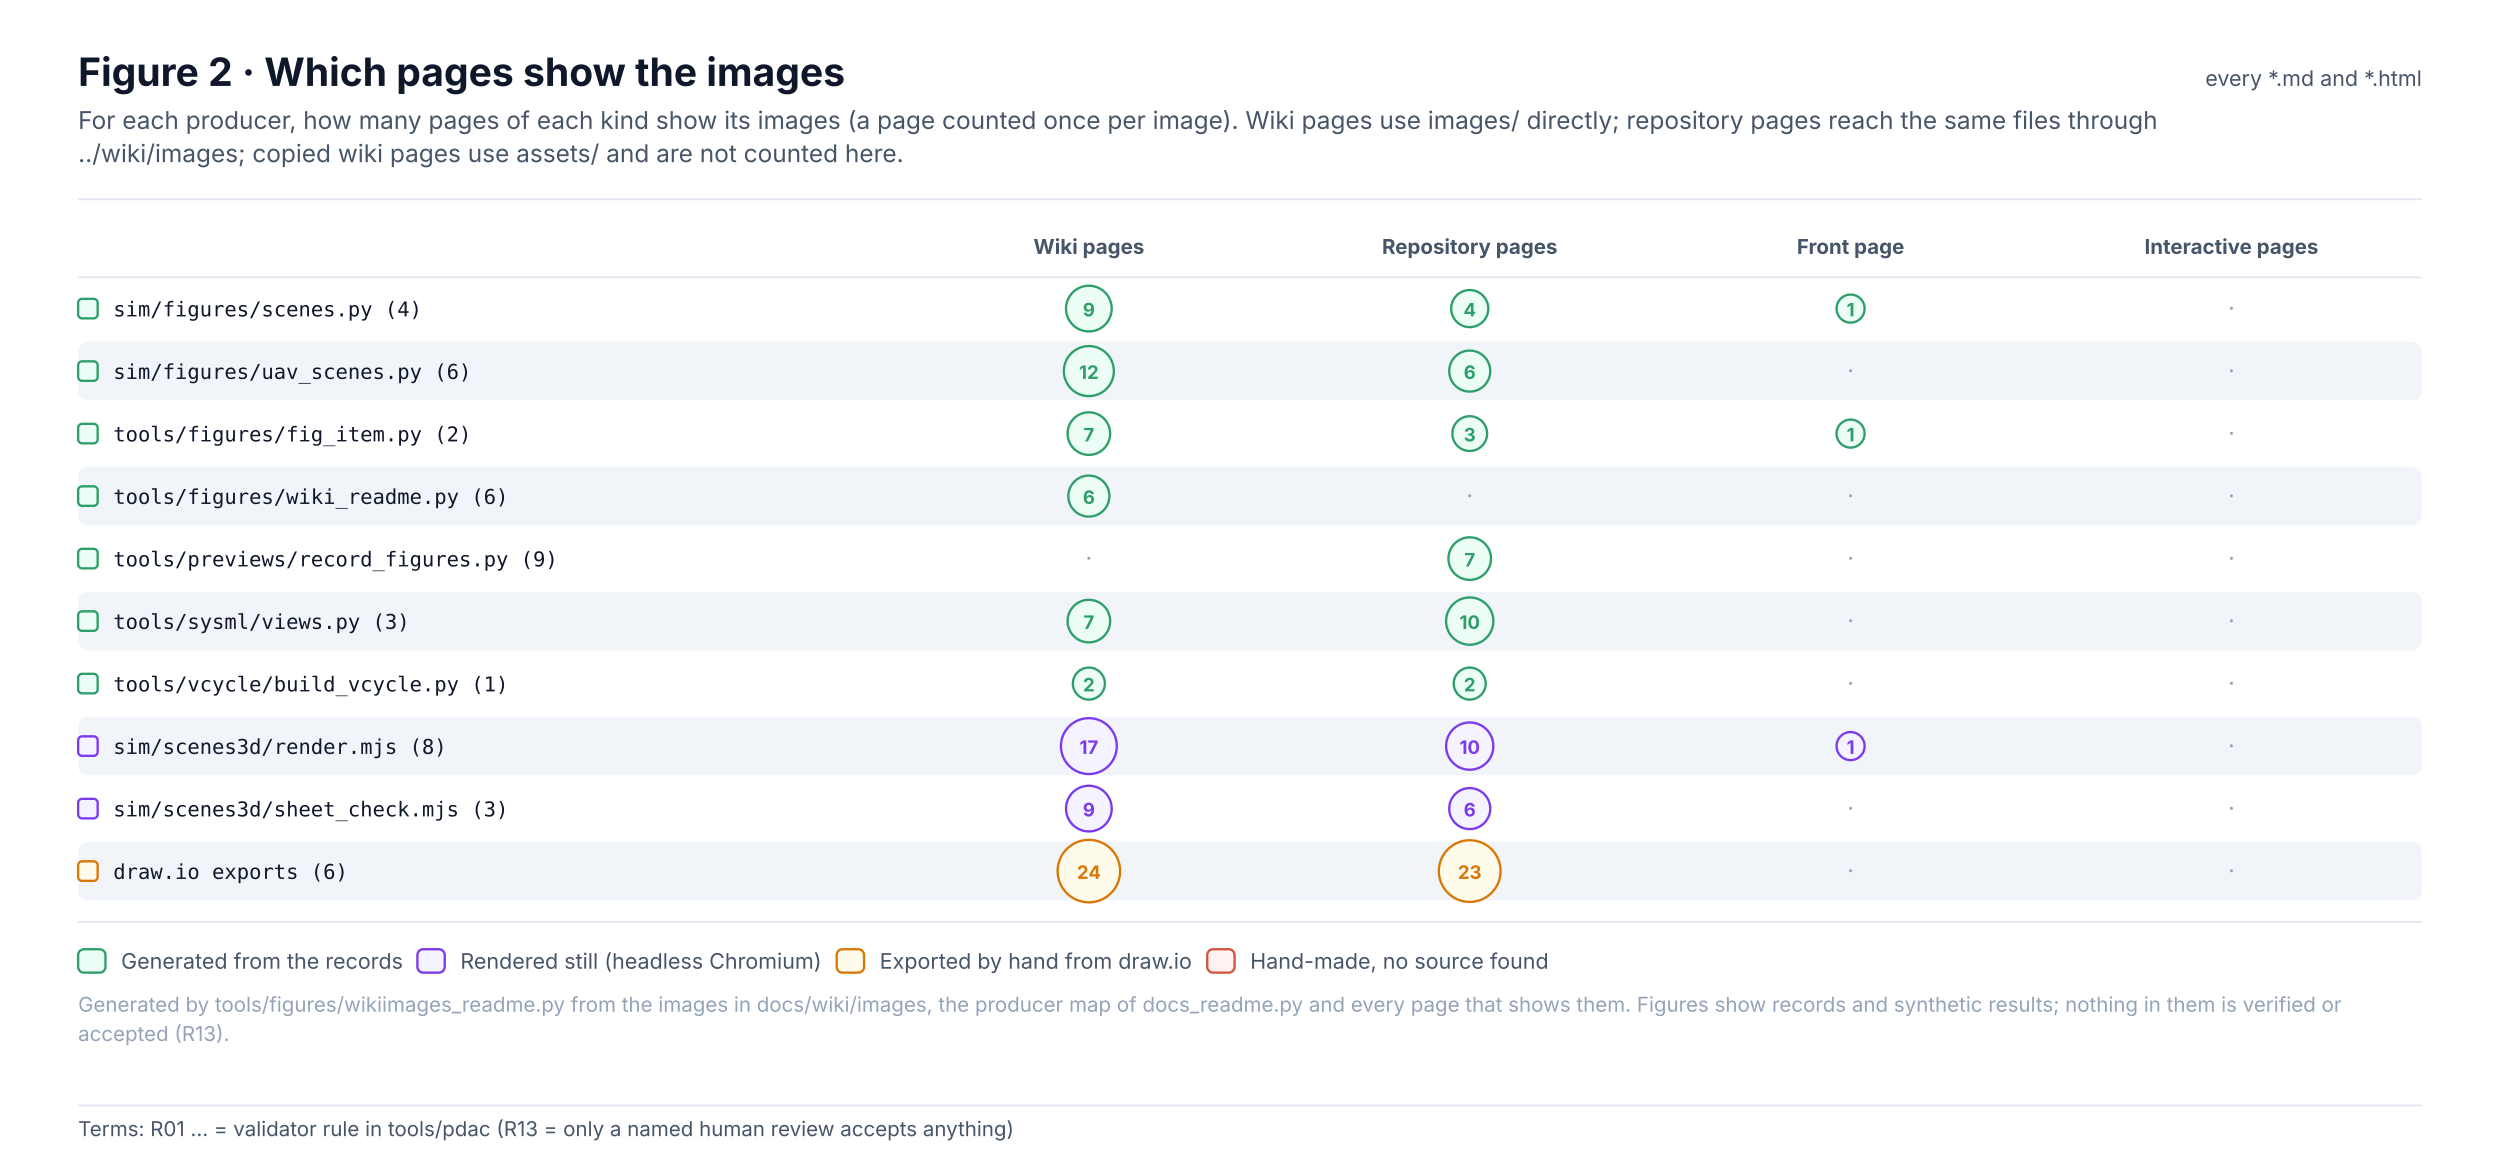
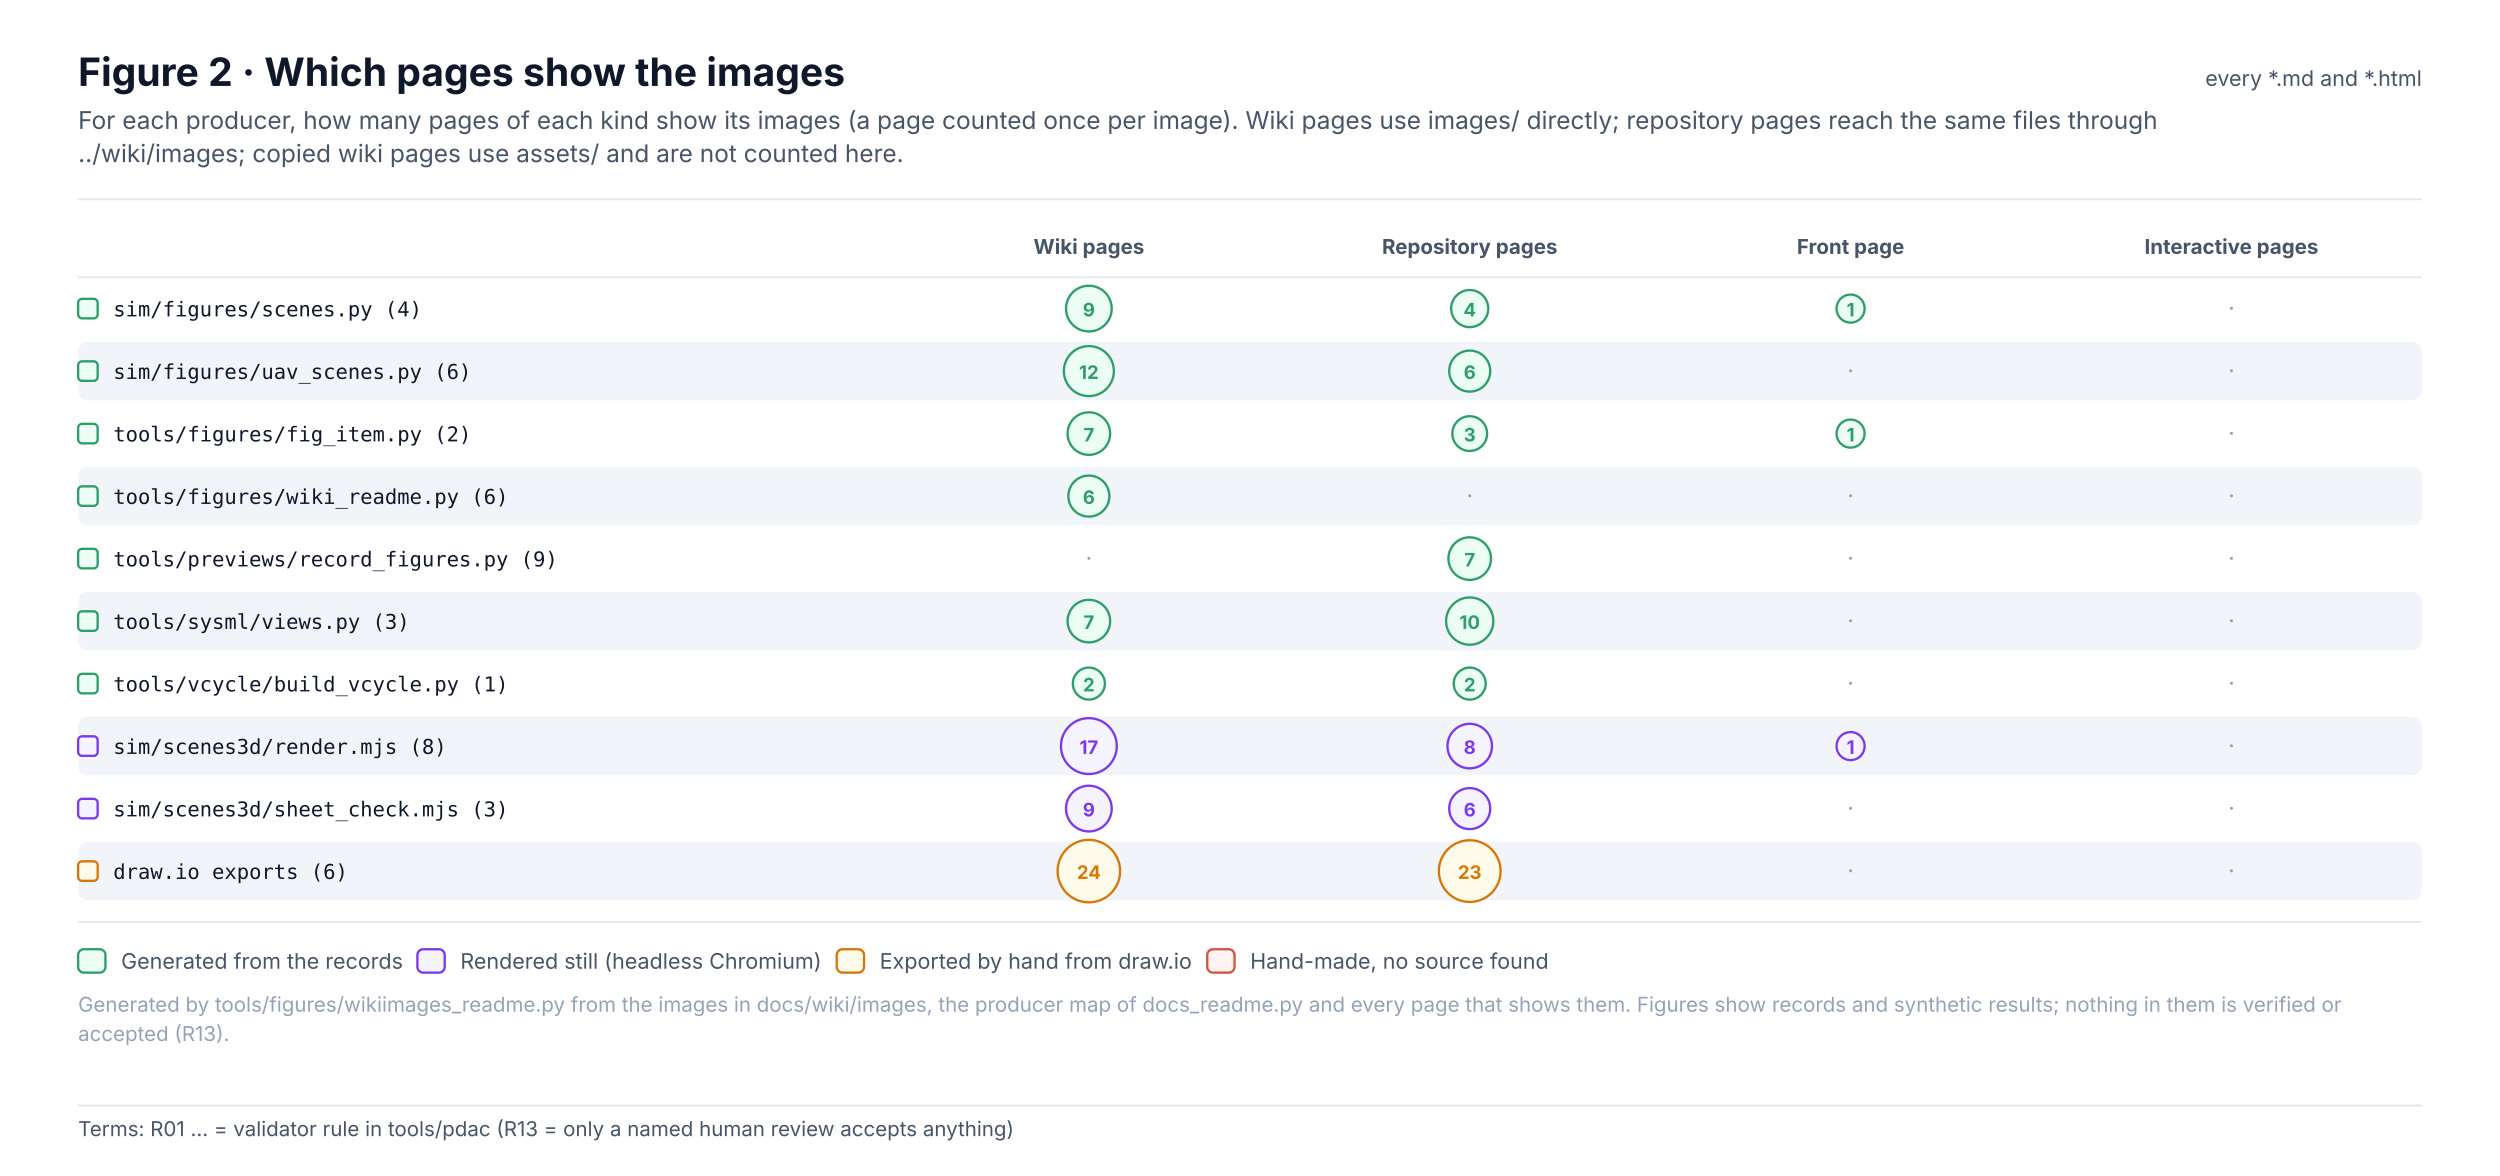
<svg xmlns="http://www.w3.org/2000/svg" width="1280" height="602.1" viewBox="0 0 1280 602.1" font-family="Inter, 'Segoe UI', Helvetica, Arial, sans-serif" role="img">
  <defs>
    <pattern id="hatch" patternUnits="userSpaceOnUse" width="6" height="6" patternTransform="rotate(45)">
      <rect width="6" height="6" fill="#F1F5F9" />
      <line x1="0" y1="0" x2="0" y2="6" stroke="#E2E8F0" stroke-width="2" />
    </pattern>
    <marker id="arr-ink" viewBox="0 0 10 10" refX="9" refY="5" markerWidth="7" markerHeight="7" orient="auto-start-reverse">
      <path d="M0 0 L10 5 L0 10 z" fill="#475569" />
    </marker>
    <marker id="dia-ink" viewBox="0 0 16 10" refX="15" refY="5" markerWidth="12" markerHeight="8" orient="auto-start-reverse">
      <path d="M1 5 L8 1 L15 5 L8 9 z" fill="#475569" />
    </marker>
    <marker id="tri-ink" viewBox="0 0 12 12" refX="11" refY="6" markerWidth="10" markerHeight="10" orient="auto-start-reverse">
      <path d="M1 1 L11 6 L1 11 z" fill="#FFFFFF" stroke="#475569" stroke-width="1.2" />
    </marker>
    <marker id="arr-system" viewBox="0 0 10 10" refX="9" refY="5" markerWidth="7" markerHeight="7" orient="auto-start-reverse">
      <path d="M0 0 L10 5 L0 10 z" fill="#4F46E5" />
    </marker>
    <marker id="dia-system" viewBox="0 0 16 10" refX="15" refY="5" markerWidth="12" markerHeight="8" orient="auto-start-reverse">
      <path d="M1 5 L8 1 L15 5 L8 9 z" fill="#4F46E5" />
    </marker>
    <marker id="tri-system" viewBox="0 0 12 12" refX="11" refY="6" markerWidth="10" markerHeight="10" orient="auto-start-reverse">
      <path d="M1 1 L11 6 L1 11 z" fill="#FFFFFF" stroke="#4F46E5" stroke-width="1.2" />
    </marker>
    <marker id="arr-software" viewBox="0 0 10 10" refX="9" refY="5" markerWidth="7" markerHeight="7" orient="auto-start-reverse">
      <path d="M0 0 L10 5 L0 10 z" fill="#0F766E" />
    </marker>
    <marker id="dia-software" viewBox="0 0 16 10" refX="15" refY="5" markerWidth="12" markerHeight="8" orient="auto-start-reverse">
      <path d="M1 5 L8 1 L15 5 L8 9 z" fill="#0F766E" />
    </marker>
    <marker id="tri-software" viewBox="0 0 12 12" refX="11" refY="6" markerWidth="10" markerHeight="10" orient="auto-start-reverse">
      <path d="M1 1 L11 6 L1 11 z" fill="#FFFFFF" stroke="#0F766E" stroke-width="1.2" />
    </marker>
    <marker id="arr-safety" viewBox="0 0 10 10" refX="9" refY="5" markerWidth="7" markerHeight="7" orient="auto-start-reverse">
      <path d="M0 0 L10 5 L0 10 z" fill="#C2410C" />
    </marker>
    <marker id="dia-safety" viewBox="0 0 16 10" refX="15" refY="5" markerWidth="12" markerHeight="8" orient="auto-start-reverse">
      <path d="M1 5 L8 1 L15 5 L8 9 z" fill="#C2410C" />
    </marker>
    <marker id="tri-safety" viewBox="0 0 12 12" refX="11" refY="6" markerWidth="10" markerHeight="10" orient="auto-start-reverse">
      <path d="M1 1 L11 6 L1 11 z" fill="#FFFFFF" stroke="#C2410C" stroke-width="1.2" />
    </marker>
    <marker id="arr-interface" viewBox="0 0 10 10" refX="9" refY="5" markerWidth="7" markerHeight="7" orient="auto-start-reverse">
      <path d="M0 0 L10 5 L0 10 z" fill="#7C3AED" />
    </marker>
    <marker id="dia-interface" viewBox="0 0 16 10" refX="15" refY="5" markerWidth="12" markerHeight="8" orient="auto-start-reverse">
      <path d="M1 5 L8 1 L15 5 L8 9 z" fill="#7C3AED" />
    </marker>
    <marker id="tri-interface" viewBox="0 0 12 12" refX="11" refY="6" markerWidth="10" markerHeight="10" orient="auto-start-reverse">
      <path d="M1 1 L11 6 L1 11 z" fill="#FFFFFF" stroke="#7C3AED" stroke-width="1.2" />
    </marker>
    <marker id="arr-external" viewBox="0 0 10 10" refX="9" refY="5" markerWidth="7" markerHeight="7" orient="auto-start-reverse">
      <path d="M0 0 L10 5 L0 10 z" fill="#64748B" />
    </marker>
    <marker id="dia-external" viewBox="0 0 16 10" refX="15" refY="5" markerWidth="12" markerHeight="8" orient="auto-start-reverse">
      <path d="M1 5 L8 1 L15 5 L8 9 z" fill="#64748B" />
    </marker>
    <marker id="tri-external" viewBox="0 0 12 12" refX="11" refY="6" markerWidth="10" markerHeight="10" orient="auto-start-reverse">
      <path d="M1 1 L11 6 L1 11 z" fill="#FFFFFF" stroke="#64748B" stroke-width="1.2" />
    </marker>
    <marker id="arr-work" viewBox="0 0 10 10" refX="9" refY="5" markerWidth="7" markerHeight="7" orient="auto-start-reverse">
      <path d="M0 0 L10 5 L0 10 z" fill="#475569" />
    </marker>
    <marker id="dia-work" viewBox="0 0 16 10" refX="15" refY="5" markerWidth="12" markerHeight="8" orient="auto-start-reverse">
      <path d="M1 5 L8 1 L15 5 L8 9 z" fill="#475569" />
    </marker>
    <marker id="tri-work" viewBox="0 0 12 12" refX="11" refY="6" markerWidth="10" markerHeight="10" orient="auto-start-reverse">
      <path d="M1 1 L11 6 L1 11 z" fill="#FFFFFF" stroke="#475569" stroke-width="1.2" />
    </marker>
    <marker id="arr-muted" viewBox="0 0 10 10" refX="9" refY="5" markerWidth="7" markerHeight="7" orient="auto-start-reverse">
      <path d="M0 0 L10 5 L0 10 z" fill="#94A3B8" />
    </marker>
    <marker id="dia-muted" viewBox="0 0 16 10" refX="15" refY="5" markerWidth="12" markerHeight="8" orient="auto-start-reverse">
      <path d="M1 5 L8 1 L15 5 L8 9 z" fill="#94A3B8" />
    </marker>
    <marker id="tri-muted" viewBox="0 0 12 12" refX="11" refY="6" markerWidth="10" markerHeight="10" orient="auto-start-reverse">
      <path d="M1 1 L11 6 L1 11 z" fill="#FFFFFF" stroke="#94A3B8" stroke-width="1.2" />
    </marker>
    <marker id="arr-current" viewBox="0 0 10 10" refX="9" refY="5" markerWidth="7" markerHeight="7" orient="auto-start-reverse">
      <path d="M0 0 L10 5 L0 10 z" fill="#0F172A" />
    </marker>
    <marker id="dia-current" viewBox="0 0 16 10" refX="15" refY="5" markerWidth="12" markerHeight="8" orient="auto-start-reverse">
      <path d="M1 5 L8 1 L15 5 L8 9 z" fill="#0F172A" />
    </marker>
    <marker id="tri-current" viewBox="0 0 12 12" refX="11" refY="6" markerWidth="10" markerHeight="10" orient="auto-start-reverse">
      <path d="M1 1 L11 6 L1 11 z" fill="#FFFFFF" stroke="#0F172A" stroke-width="1.2" />
    </marker>
    <marker id="arr-ok" viewBox="0 0 10 10" refX="9" refY="5" markerWidth="7" markerHeight="7" orient="auto-start-reverse">
      <path d="M0 0 L10 5 L0 10 z" fill="#2E9E6A" />
    </marker>
    <marker id="dia-ok" viewBox="0 0 16 10" refX="15" refY="5" markerWidth="12" markerHeight="8" orient="auto-start-reverse">
      <path d="M1 5 L8 1 L15 5 L8 9 z" fill="#2E9E6A" />
    </marker>
    <marker id="tri-ok" viewBox="0 0 12 12" refX="11" refY="6" markerWidth="10" markerHeight="10" orient="auto-start-reverse">
      <path d="M1 1 L11 6 L1 11 z" fill="#FFFFFF" stroke="#2E9E6A" stroke-width="1.2" />
    </marker>
    <marker id="arr-amber" viewBox="0 0 10 10" refX="9" refY="5" markerWidth="7" markerHeight="7" orient="auto-start-reverse">
      <path d="M0 0 L10 5 L0 10 z" fill="#D97706" />
    </marker>
    <marker id="dia-amber" viewBox="0 0 16 10" refX="15" refY="5" markerWidth="12" markerHeight="8" orient="auto-start-reverse">
      <path d="M1 5 L8 1 L15 5 L8 9 z" fill="#D97706" />
    </marker>
    <marker id="tri-amber" viewBox="0 0 12 12" refX="11" refY="6" markerWidth="10" markerHeight="10" orient="auto-start-reverse">
      <path d="M1 1 L11 6 L1 11 z" fill="#FFFFFF" stroke="#D97706" stroke-width="1.2" />
    </marker>
    <marker id="arr-red" viewBox="0 0 10 10" refX="9" refY="5" markerWidth="7" markerHeight="7" orient="auto-start-reverse">
      <path d="M0 0 L10 5 L0 10 z" fill="#D2553F" />
    </marker>
    <marker id="dia-red" viewBox="0 0 16 10" refX="15" refY="5" markerWidth="12" markerHeight="8" orient="auto-start-reverse">
      <path d="M1 5 L8 1 L15 5 L8 9 z" fill="#D2553F" />
    </marker>
    <marker id="tri-red" viewBox="0 0 12 12" refX="11" refY="6" markerWidth="10" markerHeight="10" orient="auto-start-reverse">
      <path d="M1 1 L11 6 L1 11 z" fill="#FFFFFF" stroke="#D2553F" stroke-width="1.2" />
    </marker>
  </defs>
  <rect x="0" y="0" width="1280" height="562" rx="0" fill="#FFFFFF" stroke="none" stroke-width="0" />
  <text x="40" y="44" font-size="20" fill="#0F172A" font-weight="700">Figure 2 · Which pages show the images</text>
  <text x="40" y="66" font-size="12.5" fill="#475569">For each producer, how many pages of each kind show its images (a page counted once per image). Wiki pages use images/ directly; repository pages reach the same files through</text>
  <text x="40" y="83" font-size="12.5" fill="#475569">../wiki/images; copied wiki pages use assets/ and are not counted here.</text>
  <text x="1240" y="44" font-size="11" fill="#475569" text-anchor="end">every *.md and *.html</text>
  <line x1="40" y1="102" x2="1240" y2="102" stroke="#E2E8F0" stroke-width="1" />
  <text x="557.5" y="130" font-size="10.5" fill="#475569" font-weight="700" text-anchor="middle">Wiki pages</text>
  <text x="752.5" y="130" font-size="10.5" fill="#475569" font-weight="700" text-anchor="middle">Repository pages</text>
  <text x="947.5" y="130" font-size="10.5" fill="#475569" font-weight="700" text-anchor="middle">Front page</text>
  <text x="1142.5" y="130" font-size="10.5" fill="#475569" font-weight="700" text-anchor="middle">Interactive pages</text>
  <line x1="40" y1="142" x2="1240" y2="142" stroke="#E2E8F0" stroke-width="1" />
  <rect x="40" y="153" width="10" height="10" rx="2" fill="#ECFDF5" stroke="#2E9E6A" stroke-width="1.2" />
  <text x="58" y="162" font-size="10.5" fill="#0F172A" font-family="'JetBrains Mono', 'SFMono-Regular', Menlo, Consolas, monospace">sim/figures/scenes.py (4)</text>
  <circle cx="557.5" cy="158.0" r="11.7" fill="#ECFDF5" stroke="#2E9E6A" stroke-width="1.2" />
  <text x="557.5" y="162" font-size="9.5" fill="#2E9E6A" font-weight="700" text-anchor="middle">9</text>
  <circle cx="752.5" cy="158.0" r="9.5" fill="#ECFDF5" stroke="#2E9E6A" stroke-width="1.2" />
  <text x="752.5" y="162" font-size="9.5" fill="#2E9E6A" font-weight="700" text-anchor="middle">4</text>
  <circle cx="947.5" cy="158.0" r="7.2" fill="#ECFDF5" stroke="#2E9E6A" stroke-width="1.2" />
  <text x="947.5" y="162" font-size="9.5" fill="#2E9E6A" font-weight="700" text-anchor="middle">1</text>
  <text x="1142.5" y="162" font-size="12" fill="#94A3B8" text-anchor="middle">·</text>
  <rect x="40" y="175" width="1200" height="30" rx="5" fill="#F1F5F9" stroke="none" stroke-width="0" />
  <rect x="40" y="185" width="10" height="10" rx="2" fill="#ECFDF5" stroke="#2E9E6A" stroke-width="1.2" />
  <text x="58" y="194" font-size="10.5" fill="#0F172A" font-family="'JetBrains Mono', 'SFMono-Regular', Menlo, Consolas, monospace">sim/figures/uav_scenes.py (6)</text>
  <circle cx="557.5" cy="190.0" r="12.8" fill="#ECFDF5" stroke="#2E9E6A" stroke-width="1.2" />
  <text x="557.5" y="194" font-size="9.5" fill="#2E9E6A" font-weight="700" text-anchor="middle">12</text>
  <circle cx="752.5" cy="190.0" r="10.5" fill="#ECFDF5" stroke="#2E9E6A" stroke-width="1.2" />
  <text x="752.5" y="194" font-size="9.5" fill="#2E9E6A" font-weight="700" text-anchor="middle">6</text>
  <text x="947.5" y="194" font-size="12" fill="#94A3B8" text-anchor="middle">·</text>
  <text x="1142.5" y="194" font-size="12" fill="#94A3B8" text-anchor="middle">·</text>
  <rect x="40" y="217" width="10" height="10" rx="2" fill="#ECFDF5" stroke="#2E9E6A" stroke-width="1.2" />
  <text x="58" y="226" font-size="10.5" fill="#0F172A" font-family="'JetBrains Mono', 'SFMono-Regular', Menlo, Consolas, monospace">tools/figures/fig_item.py (2)</text>
  <circle cx="557.5" cy="222.0" r="10.9" fill="#ECFDF5" stroke="#2E9E6A" stroke-width="1.2" />
  <text x="557.5" y="226" font-size="9.5" fill="#2E9E6A" font-weight="700" text-anchor="middle">7</text>
  <circle cx="752.5" cy="222.0" r="8.9" fill="#ECFDF5" stroke="#2E9E6A" stroke-width="1.2" />
  <text x="752.5" y="226" font-size="9.5" fill="#2E9E6A" font-weight="700" text-anchor="middle">3</text>
  <circle cx="947.5" cy="222.0" r="7.2" fill="#ECFDF5" stroke="#2E9E6A" stroke-width="1.2" />
  <text x="947.5" y="226" font-size="9.5" fill="#2E9E6A" font-weight="700" text-anchor="middle">1</text>
  <text x="1142.5" y="226" font-size="12" fill="#94A3B8" text-anchor="middle">·</text>
  <rect x="40" y="239" width="1200" height="30" rx="5" fill="#F1F5F9" stroke="none" stroke-width="0" />
  <rect x="40" y="249" width="10" height="10" rx="2" fill="#ECFDF5" stroke="#2E9E6A" stroke-width="1.2" />
  <text x="58" y="258" font-size="10.5" fill="#0F172A" font-family="'JetBrains Mono', 'SFMono-Regular', Menlo, Consolas, monospace">tools/figures/wiki_readme.py (6)</text>
  <circle cx="557.5" cy="254.0" r="10.5" fill="#ECFDF5" stroke="#2E9E6A" stroke-width="1.2" />
  <text x="557.5" y="258" font-size="9.5" fill="#2E9E6A" font-weight="700" text-anchor="middle">6</text>
  <text x="752.5" y="258" font-size="12" fill="#94A3B8" text-anchor="middle">·</text>
  <text x="947.5" y="258" font-size="12" fill="#94A3B8" text-anchor="middle">·</text>
  <text x="1142.5" y="258" font-size="12" fill="#94A3B8" text-anchor="middle">·</text>
  <rect x="40" y="281" width="10" height="10" rx="2" fill="#ECFDF5" stroke="#2E9E6A" stroke-width="1.2" />
  <text x="58" y="290" font-size="10.5" fill="#0F172A" font-family="'JetBrains Mono', 'SFMono-Regular', Menlo, Consolas, monospace">tools/previews/record_figures.py (9)</text>
  <text x="557.5" y="290" font-size="12" fill="#94A3B8" text-anchor="middle">·</text>
  <circle cx="752.5" cy="286.0" r="10.9" fill="#ECFDF5" stroke="#2E9E6A" stroke-width="1.2" />
  <text x="752.5" y="290" font-size="9.5" fill="#2E9E6A" font-weight="700" text-anchor="middle">7</text>
  <text x="947.5" y="290" font-size="12" fill="#94A3B8" text-anchor="middle">·</text>
  <text x="1142.5" y="290" font-size="12" fill="#94A3B8" text-anchor="middle">·</text>
  <rect x="40" y="303" width="1200" height="30" rx="5" fill="#F1F5F9" stroke="none" stroke-width="0" />
  <rect x="40" y="313" width="10" height="10" rx="2" fill="#ECFDF5" stroke="#2E9E6A" stroke-width="1.2" />
  <text x="58" y="322" font-size="10.5" fill="#0F172A" font-family="'JetBrains Mono', 'SFMono-Regular', Menlo, Consolas, monospace">tools/sysml/views.py (3)</text>
  <circle cx="557.5" cy="318.0" r="10.9" fill="#ECFDF5" stroke="#2E9E6A" stroke-width="1.2" />
  <text x="557.5" y="322" font-size="9.5" fill="#2E9E6A" font-weight="700" text-anchor="middle">7</text>
  <circle cx="752.5" cy="318.0" r="12.1" fill="#ECFDF5" stroke="#2E9E6A" stroke-width="1.2" />
  <text x="752.5" y="322" font-size="9.5" fill="#2E9E6A" font-weight="700" text-anchor="middle">10</text>
  <text x="947.5" y="322" font-size="12" fill="#94A3B8" text-anchor="middle">·</text>
  <text x="1142.5" y="322" font-size="12" fill="#94A3B8" text-anchor="middle">·</text>
  <rect x="40" y="345" width="10" height="10" rx="2" fill="#ECFDF5" stroke="#2E9E6A" stroke-width="1.2" />
  <text x="58" y="354" font-size="10.5" fill="#0F172A" font-family="'JetBrains Mono', 'SFMono-Regular', Menlo, Consolas, monospace">tools/vcycle/build_vcycle.py (1)</text>
  <circle cx="557.5" cy="350.0" r="8.2" fill="#ECFDF5" stroke="#2E9E6A" stroke-width="1.2" />
  <text x="557.5" y="354" font-size="9.5" fill="#2E9E6A" font-weight="700" text-anchor="middle">2</text>
  <circle cx="752.5" cy="350.0" r="8.2" fill="#ECFDF5" stroke="#2E9E6A" stroke-width="1.2" />
  <text x="752.5" y="354" font-size="9.5" fill="#2E9E6A" font-weight="700" text-anchor="middle">2</text>
  <text x="947.5" y="354" font-size="12" fill="#94A3B8" text-anchor="middle">·</text>
  <text x="1142.5" y="354" font-size="12" fill="#94A3B8" text-anchor="middle">·</text>
  <rect x="40" y="367" width="1200" height="30" rx="5" fill="#F1F5F9" stroke="none" stroke-width="0" />
  <rect x="40" y="377" width="10" height="10" rx="2" fill="#F5F3FF" stroke="#7C3AED" stroke-width="1.2" />
  <text x="58" y="386" font-size="10.5" fill="#0F172A" font-family="'JetBrains Mono', 'SFMono-Regular', Menlo, Consolas, monospace">sim/scenes3d/render.mjs (8)</text>
  <circle cx="557.5" cy="382.0" r="14.3" fill="#F5F3FF" stroke="#7C3AED" stroke-width="1.2" />
  <text x="557.5" y="386" font-size="9.5" fill="#7C3AED" font-weight="700" text-anchor="middle">17</text>
-   <circle cx="752.5" cy="382.0" r="12.1" fill="#F5F3FF" stroke="#7C3AED" stroke-width="1.2" />
-   <text x="752.5" y="386" font-size="9.5" fill="#7C3AED" font-weight="700" text-anchor="middle">10</text>
+   <circle cx="752.5" cy="382.0" r="11.4" fill="#F5F3FF" stroke="#7C3AED" stroke-width="1.2" />
+   <text x="752.5" y="386" font-size="9.5" fill="#7C3AED" font-weight="700" text-anchor="middle">8</text>
  <circle cx="947.5" cy="382.0" r="7.2" fill="#F5F3FF" stroke="#7C3AED" stroke-width="1.2" />
  <text x="947.5" y="386" font-size="9.5" fill="#7C3AED" font-weight="700" text-anchor="middle">1</text>
  <text x="1142.5" y="386" font-size="12" fill="#94A3B8" text-anchor="middle">·</text>
  <rect x="40" y="409" width="10" height="10" rx="2" fill="#F5F3FF" stroke="#7C3AED" stroke-width="1.2" />
  <text x="58" y="418" font-size="10.5" fill="#0F172A" font-family="'JetBrains Mono', 'SFMono-Regular', Menlo, Consolas, monospace">sim/scenes3d/sheet_check.mjs (3)</text>
  <circle cx="557.5" cy="414.0" r="11.7" fill="#F5F3FF" stroke="#7C3AED" stroke-width="1.2" />
  <text x="557.5" y="418" font-size="9.5" fill="#7C3AED" font-weight="700" text-anchor="middle">9</text>
  <circle cx="752.5" cy="414.0" r="10.5" fill="#F5F3FF" stroke="#7C3AED" stroke-width="1.2" />
  <text x="752.5" y="418" font-size="9.5" fill="#7C3AED" font-weight="700" text-anchor="middle">6</text>
  <text x="947.5" y="418" font-size="12" fill="#94A3B8" text-anchor="middle">·</text>
  <text x="1142.5" y="418" font-size="12" fill="#94A3B8" text-anchor="middle">·</text>
  <rect x="40" y="431" width="1200" height="30" rx="5" fill="#F1F5F9" stroke="none" stroke-width="0" />
  <rect x="40" y="441" width="10" height="10" rx="2" fill="#FFFBEB" stroke="#D97706" stroke-width="1.2" />
  <text x="58" y="450" font-size="10.5" fill="#0F172A" font-family="'JetBrains Mono', 'SFMono-Regular', Menlo, Consolas, monospace">draw.io exports (6)</text>
  <circle cx="557.5" cy="446.0" r="16.0" fill="#FFFBEB" stroke="#D97706" stroke-width="1.2" />
  <text x="557.5" y="450" font-size="9.5" fill="#D97706" font-weight="700" text-anchor="middle">24</text>
  <circle cx="752.5" cy="446.0" r="15.8" fill="#FFFBEB" stroke="#D97706" stroke-width="1.2" />
  <text x="752.5" y="450" font-size="9.5" fill="#D97706" font-weight="700" text-anchor="middle">23</text>
  <text x="947.5" y="450" font-size="12" fill="#94A3B8" text-anchor="middle">·</text>
  <text x="1142.5" y="450" font-size="12" fill="#94A3B8" text-anchor="middle">·</text>
  <line x1="40" y1="472" x2="1240" y2="472" stroke="#E2E8F0" stroke-width="1" />
  <rect x="40" y="486" width="14" height="12" rx="3" fill="#ECFDF5" stroke="#2E9E6A" stroke-width="1.2" />
  <text x="62" y="496" font-size="11" fill="#475569">Generated from the records</text>
  <rect x="213.7" y="486" width="14" height="12" rx="3" fill="#F5F3FF" stroke="#7C3AED" stroke-width="1.2" />
  <text x="235.7" y="496" font-size="11" fill="#475569">Rendered still (headless Chromium)</text>
  <rect x="428.4" y="486" width="14" height="12" rx="3" fill="#FFFBEB" stroke="#D97706" stroke-width="1.2" />
  <text x="450.4" y="496" font-size="11" fill="#475569">Exported by hand from draw.io</text>
  <rect x="618.1" y="486" width="14" height="12" rx="3" fill="#FEF2F2" stroke="#D2553F" stroke-width="1.2" />
  <text x="640.1" y="496" font-size="11" fill="#475569">Hand-made, no source found</text>
  <text x="40" y="518" font-size="10.5" fill="#94A3B8">Generated by tools/figures/wikiimages_readme.py from the images in docs/wiki/images, the producer map of docs_readme.py and every page that shows them. Figures show records and synthetic results; nothing in them is verified or</text>
  <text x="40" y="533" font-size="10.5" fill="#94A3B8">accepted (R13).</text>
  <g class="terms" data-base-h="562">
    <rect x="0" y="562" width="1280" height="40.1" fill="#FFFFFF" />
    <line x1="40" y1="566" x2="1240" y2="566" stroke="#E2E8F0" stroke-width="1" />
    <text x="40" y="581.7" font-size="10.5" fill="#475569" font-family="Inter, 'Segoe UI', Helvetica, Arial, sans-serif">Terms: R01 … = validator rule in tools/pdac (R13 = only a named human review accepts anything)</text>
  </g>
</svg>
